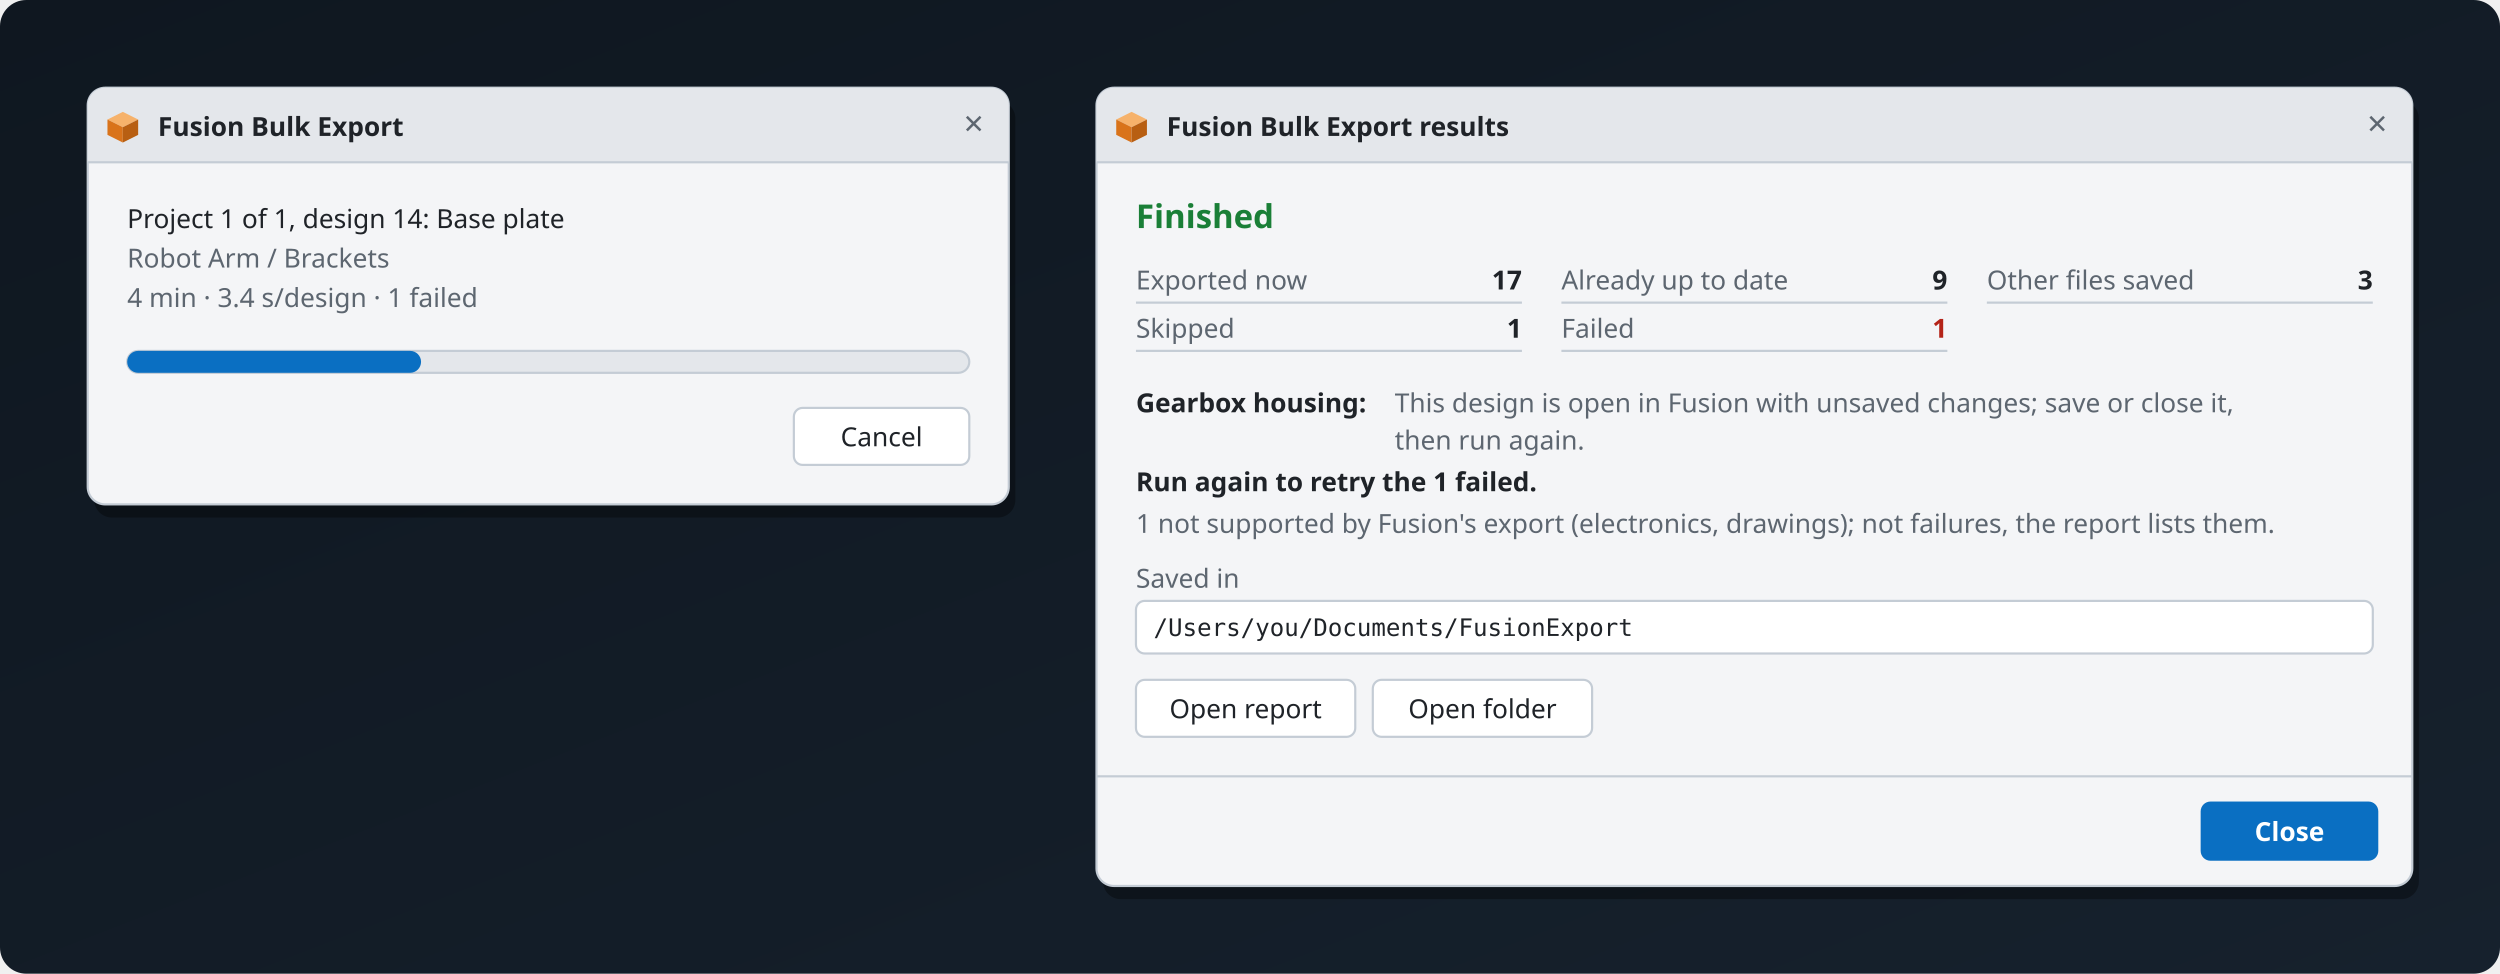
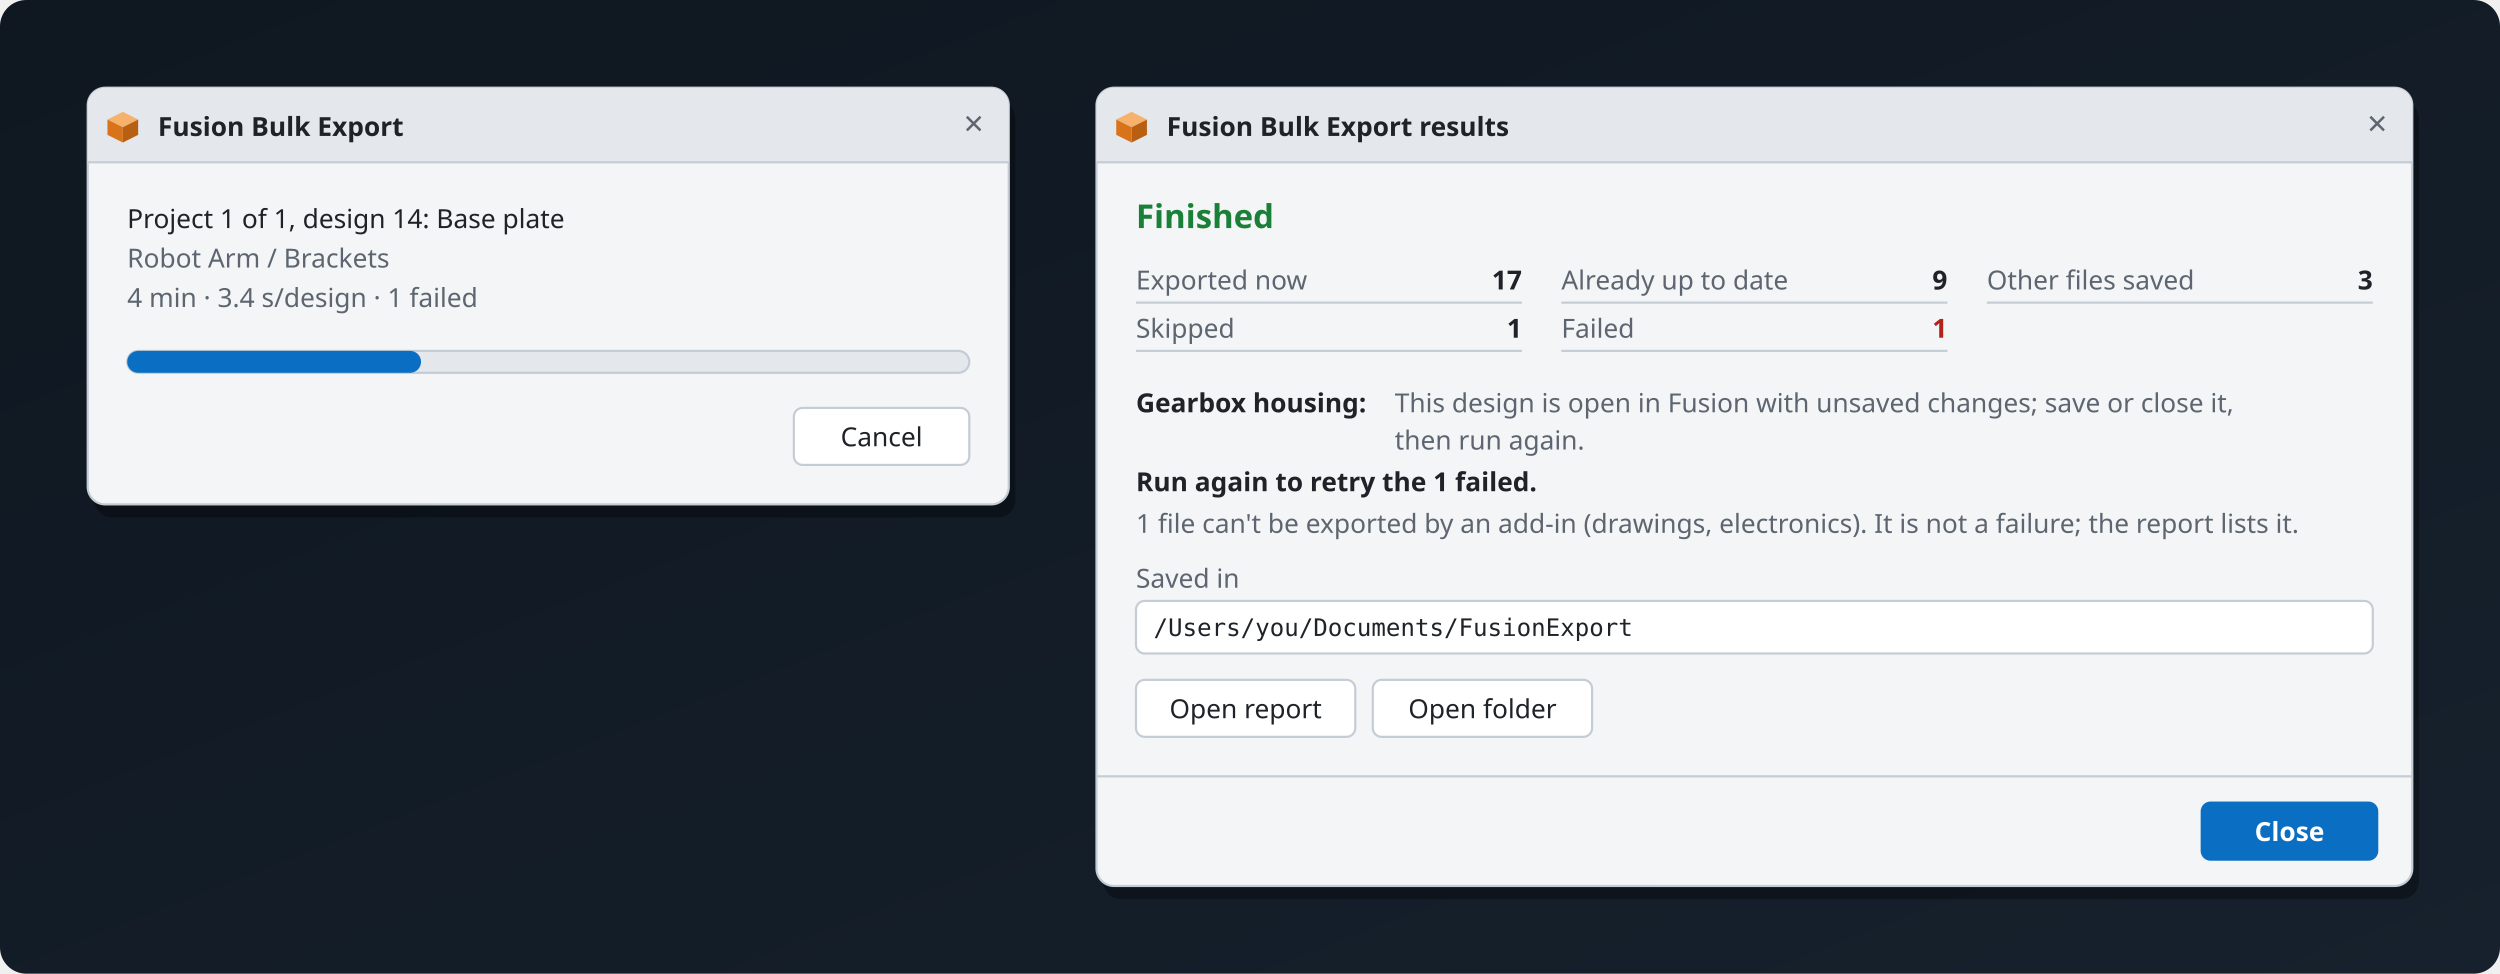
<svg xmlns="http://www.w3.org/2000/svg" width="1140" height="444" viewBox="0 0 1140 444">
  <defs>
    <linearGradient id="g" x1="0" y1="0" x2="1" y2="1">
      <stop offset="0" stop-color="#0f1720" />
      <stop offset="1" stop-color="#16212d" />
    </linearGradient>
  </defs>
  <rect width="1140" height="444" rx="12" fill="url(#g)" />
  <rect x="43" y="46" width="420" height="190" rx="8" fill="#000" opacity="0.35" />
  <rect x="40" y="40" width="420" height="190" rx="8" fill="#f4f5f7" stroke="#c4ccd5" />
  <path d="M40,48 a8,8 0 0 1 8,-8 h404 a8,8 0 0 1 8,8 v26 h-420 z" fill="#e4e7eb" />
  <path d="M40,74 h420" stroke="#c4ccd5" />
  <path d="M56,51 l7,3.5 l-7,3.5 l-7,-3.5 z" fill="#f6b26b" />
  <path d="M49,54.5 l7,3.5 v7 l-7,-3.5 z" fill="#d9731a" />
  <path d="M63,54.5 l-7,3.5 v7 l7,-3.5 z" fill="#b85f12" />
  <text x="72" y="62" font-family="'Noto Sans', 'Segoe UI', 'Helvetica Neue', Arial, sans-serif" font-size="12" font-weight="700" fill="#1f2328" text-anchor="start">Fusion Bulk Export</text>
  <text x="444" y="62" font-family="'Noto Sans', 'Segoe UI', 'Helvetica Neue', Arial, sans-serif" font-size="16" font-weight="400" fill="#5d6670" text-anchor="middle">×</text>
  <text x="58" y="104" font-family="'Noto Sans', 'Segoe UI', 'Helvetica Neue', Arial, sans-serif" font-size="12" font-weight="400" fill="#1f2328" text-anchor="start">Project 1 of 1, design 14: Base plate</text>
  <text x="58" y="122" font-family="'Noto Sans', 'Segoe UI', 'Helvetica Neue', Arial, sans-serif" font-size="12" font-weight="400" fill="#5d6670" text-anchor="start">Robot Arm / Brackets</text>
  <text x="58" y="140" font-family="'Noto Sans', 'Segoe UI', 'Helvetica Neue', Arial, sans-serif" font-size="12" font-weight="400" fill="#5d6670" text-anchor="start">4 min · 3.4 s/design · 1 failed</text>
  <rect x="58" y="160" width="384" height="10" rx="5" fill="#e4e7eb" stroke="#c4ccd5" />
  <rect x="58" y="160" width="134" height="10" rx="5" fill="#0a6fc2" />
  <rect x="362" y="186" width="80" height="26" rx="4" fill="#ffffff" stroke="#c4ccd5" />
  <text x="402.0" y="203.5" font-family="'Noto Sans', 'Segoe UI', 'Helvetica Neue', Arial, sans-serif" font-size="12" font-weight="400" fill="#1f2328" text-anchor="middle">Cancel</text>
  <rect x="503" y="46" width="600" height="364" rx="8" fill="#000" opacity="0.35" />
  <rect x="500" y="40" width="600" height="364" rx="8" fill="#f4f5f7" stroke="#c4ccd5" />
  <path d="M500,48 a8,8 0 0 1 8,-8 h584 a8,8 0 0 1 8,8 v26 h-600 z" fill="#e4e7eb" />
  <path d="M500,74 h600" stroke="#c4ccd5" />
  <path d="M516,51 l7,3.5 l-7,3.5 l-7,-3.5 z" fill="#f6b26b" />
  <path d="M509,54.5 l7,3.5 v7 l-7,-3.5 z" fill="#d9731a" />
  <path d="M523,54.5 l-7,3.5 v7 l7,-3.5 z" fill="#b85f12" />
  <text x="532" y="62" font-family="'Noto Sans', 'Segoe UI', 'Helvetica Neue', Arial, sans-serif" font-size="12" font-weight="700" fill="#1f2328" text-anchor="start">Fusion Bulk Export results</text>
  <text x="1084" y="62" font-family="'Noto Sans', 'Segoe UI', 'Helvetica Neue', Arial, sans-serif" font-size="16" font-weight="400" fill="#5d6670" text-anchor="middle">×</text>
  <text x="518" y="104" font-family="'Noto Sans', 'Segoe UI', 'Helvetica Neue', Arial, sans-serif" font-size="15" font-weight="600" fill="#1a7f37" text-anchor="start">Finished</text>
  <text x="518.0" y="132" font-family="'Noto Sans', 'Segoe UI', 'Helvetica Neue', Arial, sans-serif" font-size="12" font-weight="400" fill="#5d6670" text-anchor="start">Exported now</text>
  <text x="694.0" y="132" font-family="'Noto Sans', 'Segoe UI', 'Helvetica Neue', Arial, sans-serif" font-size="12" font-weight="600" fill="#1f2328" text-anchor="end">17</text>
  <path d="M518,138 h176" stroke="#c4ccd5" />
  <text x="712.0" y="132" font-family="'Noto Sans', 'Segoe UI', 'Helvetica Neue', Arial, sans-serif" font-size="12" font-weight="400" fill="#5d6670" text-anchor="start">Already up to date</text>
  <text x="888.0" y="132" font-family="'Noto Sans', 'Segoe UI', 'Helvetica Neue', Arial, sans-serif" font-size="12" font-weight="600" fill="#1f2328" text-anchor="end">9</text>
  <path d="M712,138 h176" stroke="#c4ccd5" />
  <text x="906.0" y="132" font-family="'Noto Sans', 'Segoe UI', 'Helvetica Neue', Arial, sans-serif" font-size="12" font-weight="400" fill="#5d6670" text-anchor="start">Other files saved</text>
  <text x="1082.0" y="132" font-family="'Noto Sans', 'Segoe UI', 'Helvetica Neue', Arial, sans-serif" font-size="12" font-weight="600" fill="#1f2328" text-anchor="end">3</text>
  <path d="M906,138 h176" stroke="#c4ccd5" />
  <text x="518.0" y="154" font-family="'Noto Sans', 'Segoe UI', 'Helvetica Neue', Arial, sans-serif" font-size="12" font-weight="400" fill="#5d6670" text-anchor="start">Skipped</text>
  <text x="694.0" y="154" font-family="'Noto Sans', 'Segoe UI', 'Helvetica Neue', Arial, sans-serif" font-size="12" font-weight="600" fill="#1f2328" text-anchor="end">1</text>
  <path d="M518,160 h176" stroke="#c4ccd5" />
  <text x="712.0" y="154" font-family="'Noto Sans', 'Segoe UI', 'Helvetica Neue', Arial, sans-serif" font-size="12" font-weight="400" fill="#5d6670" text-anchor="start">Failed</text>
  <text x="888.0" y="154" font-family="'Noto Sans', 'Segoe UI', 'Helvetica Neue', Arial, sans-serif" font-size="12" font-weight="600" fill="#b42318" text-anchor="end">1</text>
  <path d="M712,160 h176" stroke="#c4ccd5" />
  <text x="518" y="188" font-family="'Noto Sans', 'Segoe UI', 'Helvetica Neue', Arial, sans-serif" font-size="12" font-weight="600" fill="#1f2328" text-anchor="start">Gearbox housing:</text>
  <text x="636.0" y="188" font-family="'Noto Sans', 'Segoe UI', 'Helvetica Neue', Arial, sans-serif" font-size="12" font-weight="400" fill="#5d6670" text-anchor="start">This design is open in Fusion with unsaved changes; save or close it,</text>
  <text x="636.0" y="205" font-family="'Noto Sans', 'Segoe UI', 'Helvetica Neue', Arial, sans-serif" font-size="12" font-weight="400" fill="#5d6670" text-anchor="start">then run again.</text>
  <text x="518" y="224" font-family="'Noto Sans', 'Segoe UI', 'Helvetica Neue', Arial, sans-serif" font-size="12" font-weight="600" fill="#1f2328" text-anchor="start">Run again to retry the 1 failed.</text>
-   <text x="518" y="243" font-family="'Noto Sans', 'Segoe UI', 'Helvetica Neue', Arial, sans-serif" font-size="12" font-weight="400" fill="#5d6670" text-anchor="start">1 not supported by Fusion's export (electronics, drawings); not failures, the report lists them.</text>
+   <text x="518" y="243" font-family="'Noto Sans', 'Segoe UI', 'Helvetica Neue', Arial, sans-serif" font-size="12" font-weight="400" fill="#5d6670" text-anchor="start">1 file can't be exported by an add-in (drawings, electronics). It is not a failure; the report lists it.</text>
  <text x="518" y="268" font-family="'Noto Sans', 'Segoe UI', 'Helvetica Neue', Arial, sans-serif" font-size="12" font-weight="400" fill="#5d6670" text-anchor="start">Saved in</text>
  <rect x="518" y="274" width="564" height="24" rx="4" fill="#ffffff" stroke="#c4ccd5" />
  <text x="526" y="290" font-family="Menlo, Consolas, monospace" font-size="11" fill="#1f2328">/Users/you/Documents/FusionExport</text>
  <rect x="518" y="310" width="100" height="26" rx="4" fill="#ffffff" stroke="#c4ccd5" />
  <text x="568.0" y="327.5" font-family="'Noto Sans', 'Segoe UI', 'Helvetica Neue', Arial, sans-serif" font-size="12" font-weight="400" fill="#1f2328" text-anchor="middle">Open report</text>
  <rect x="626" y="310" width="100" height="26" rx="4" fill="#ffffff" stroke="#c4ccd5" />
  <text x="676.0" y="327.5" font-family="'Noto Sans', 'Segoe UI', 'Helvetica Neue', Arial, sans-serif" font-size="12" font-weight="400" fill="#1f2328" text-anchor="middle">Open folder</text>
  <path d="M500,354 h600" stroke="#c4ccd5" />
  <rect x="1004" y="366" width="80" height="26" rx="4" fill="#0a6fc2" stroke="#0a6fc2" />
  <text x="1044.0" y="383.5" font-family="'Noto Sans', 'Segoe UI', 'Helvetica Neue', Arial, sans-serif" font-size="12" font-weight="600" fill="#ffffff" text-anchor="middle">Close</text>
</svg>
